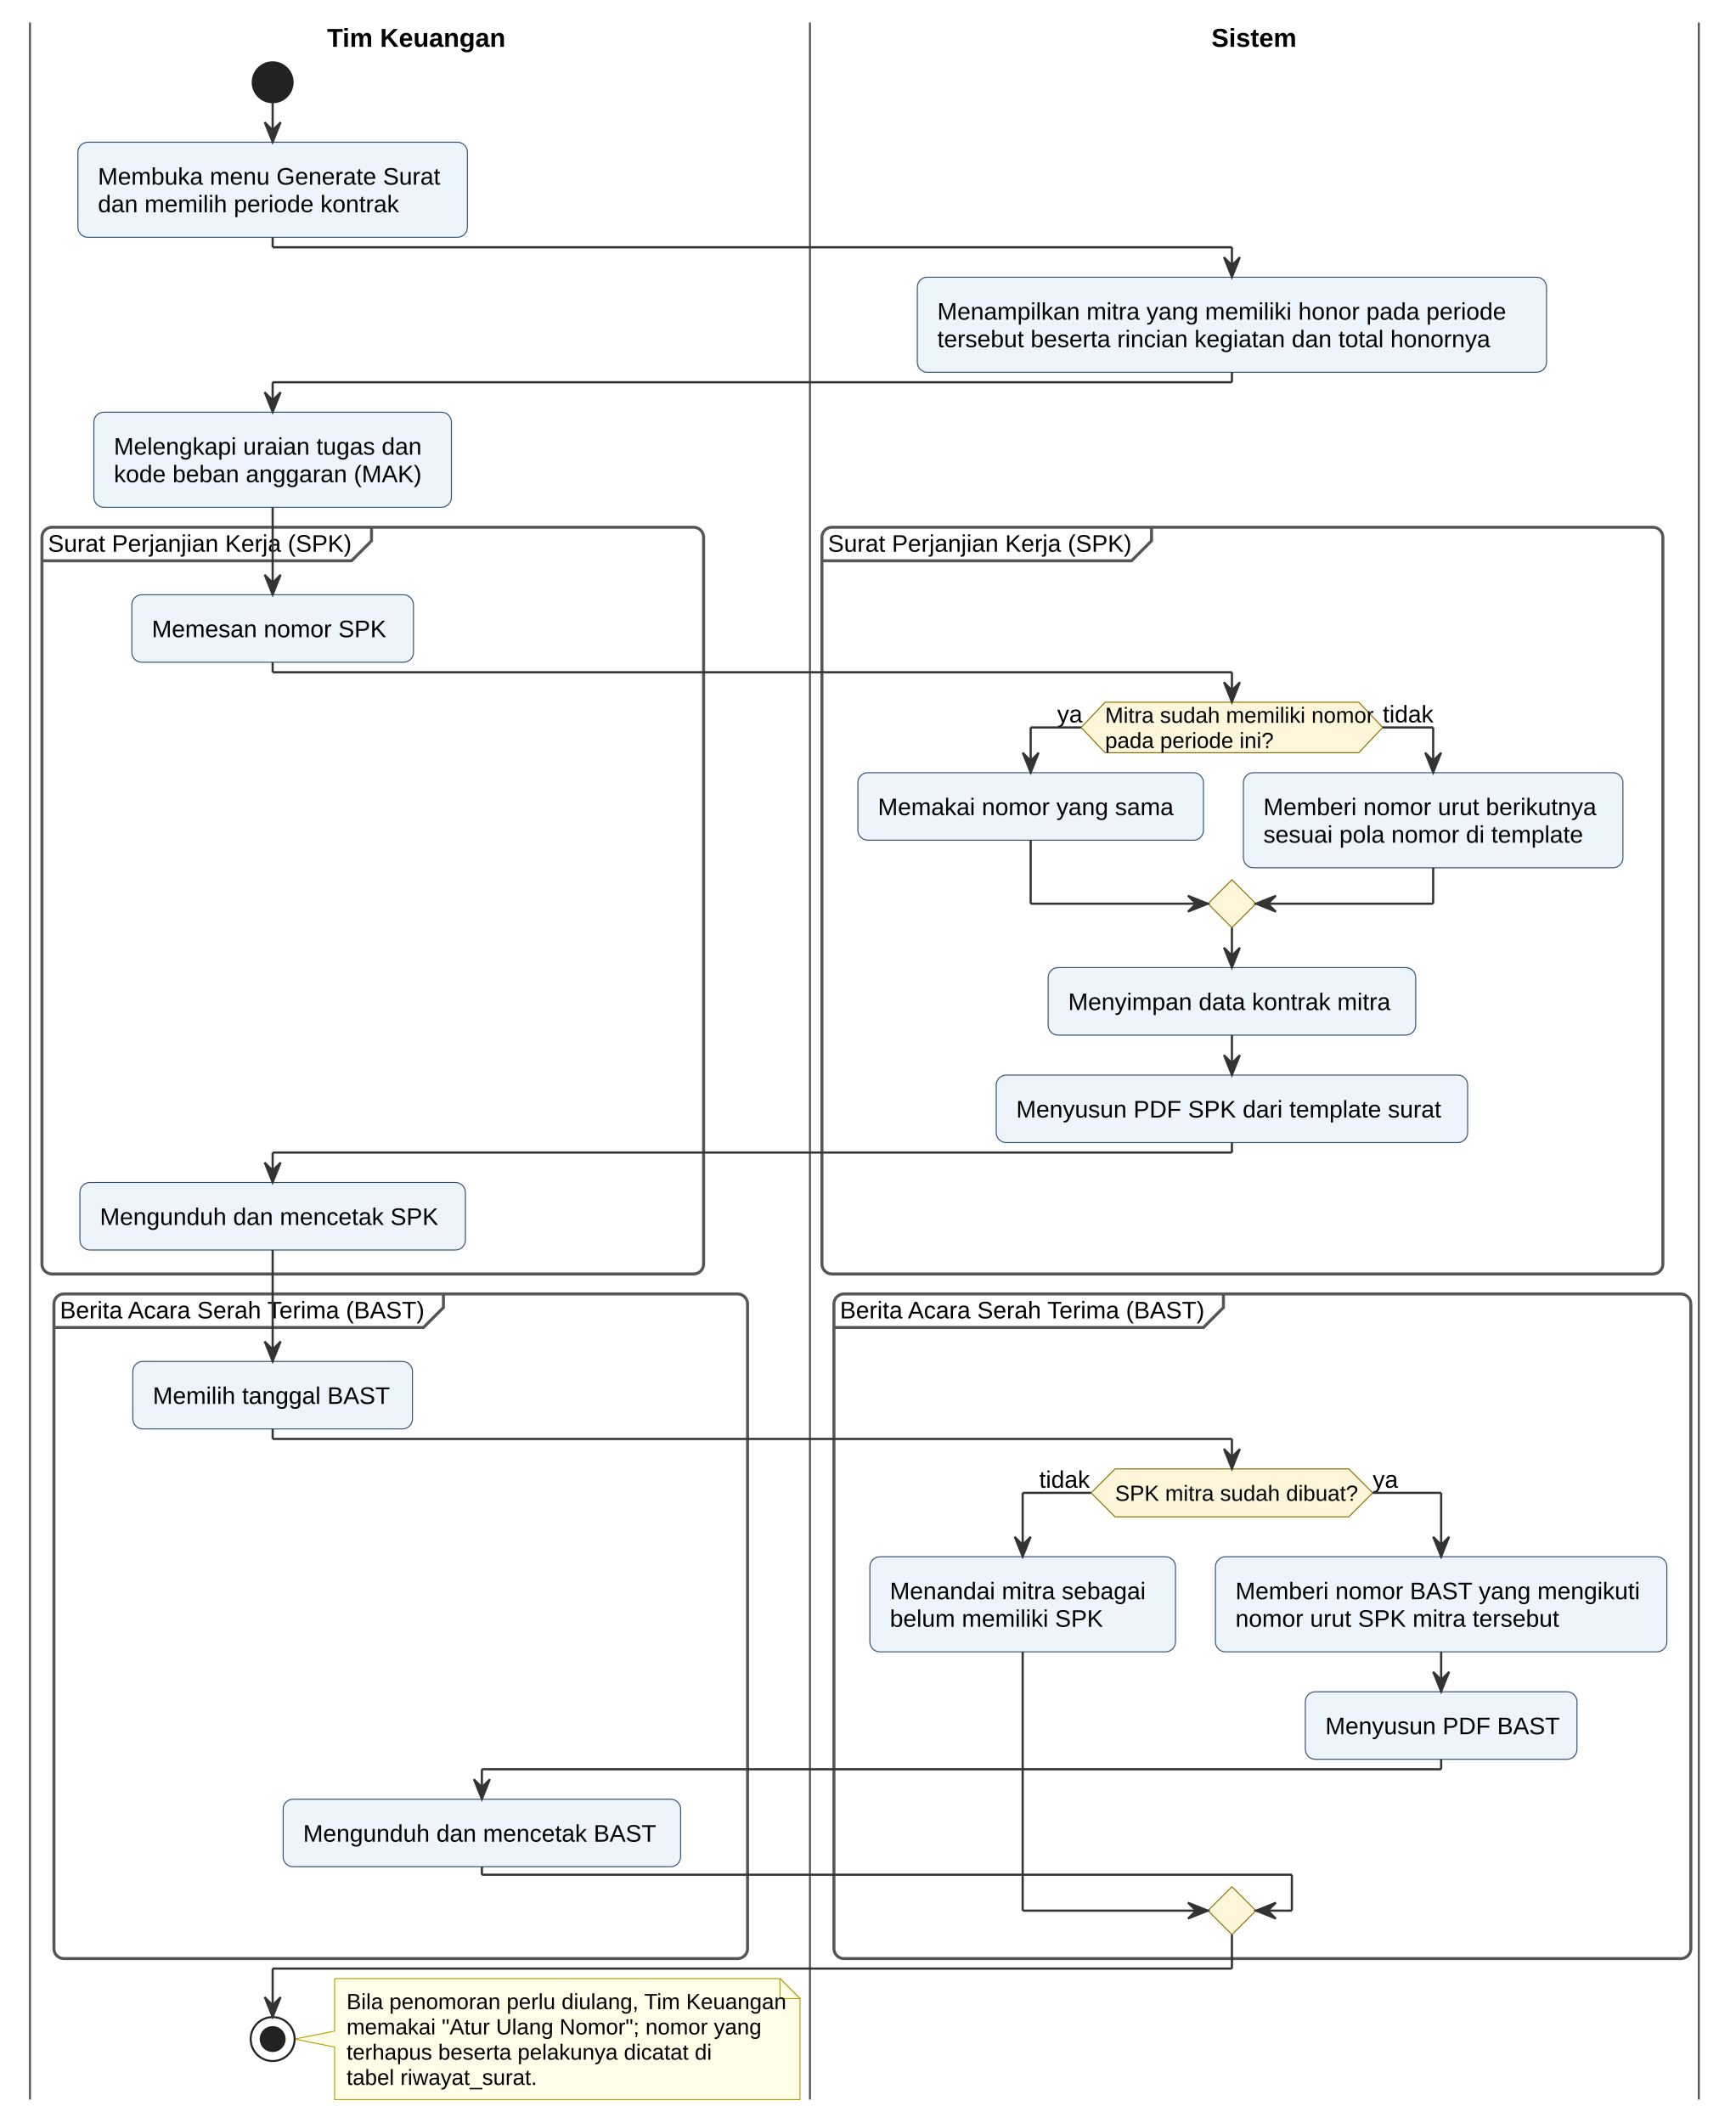
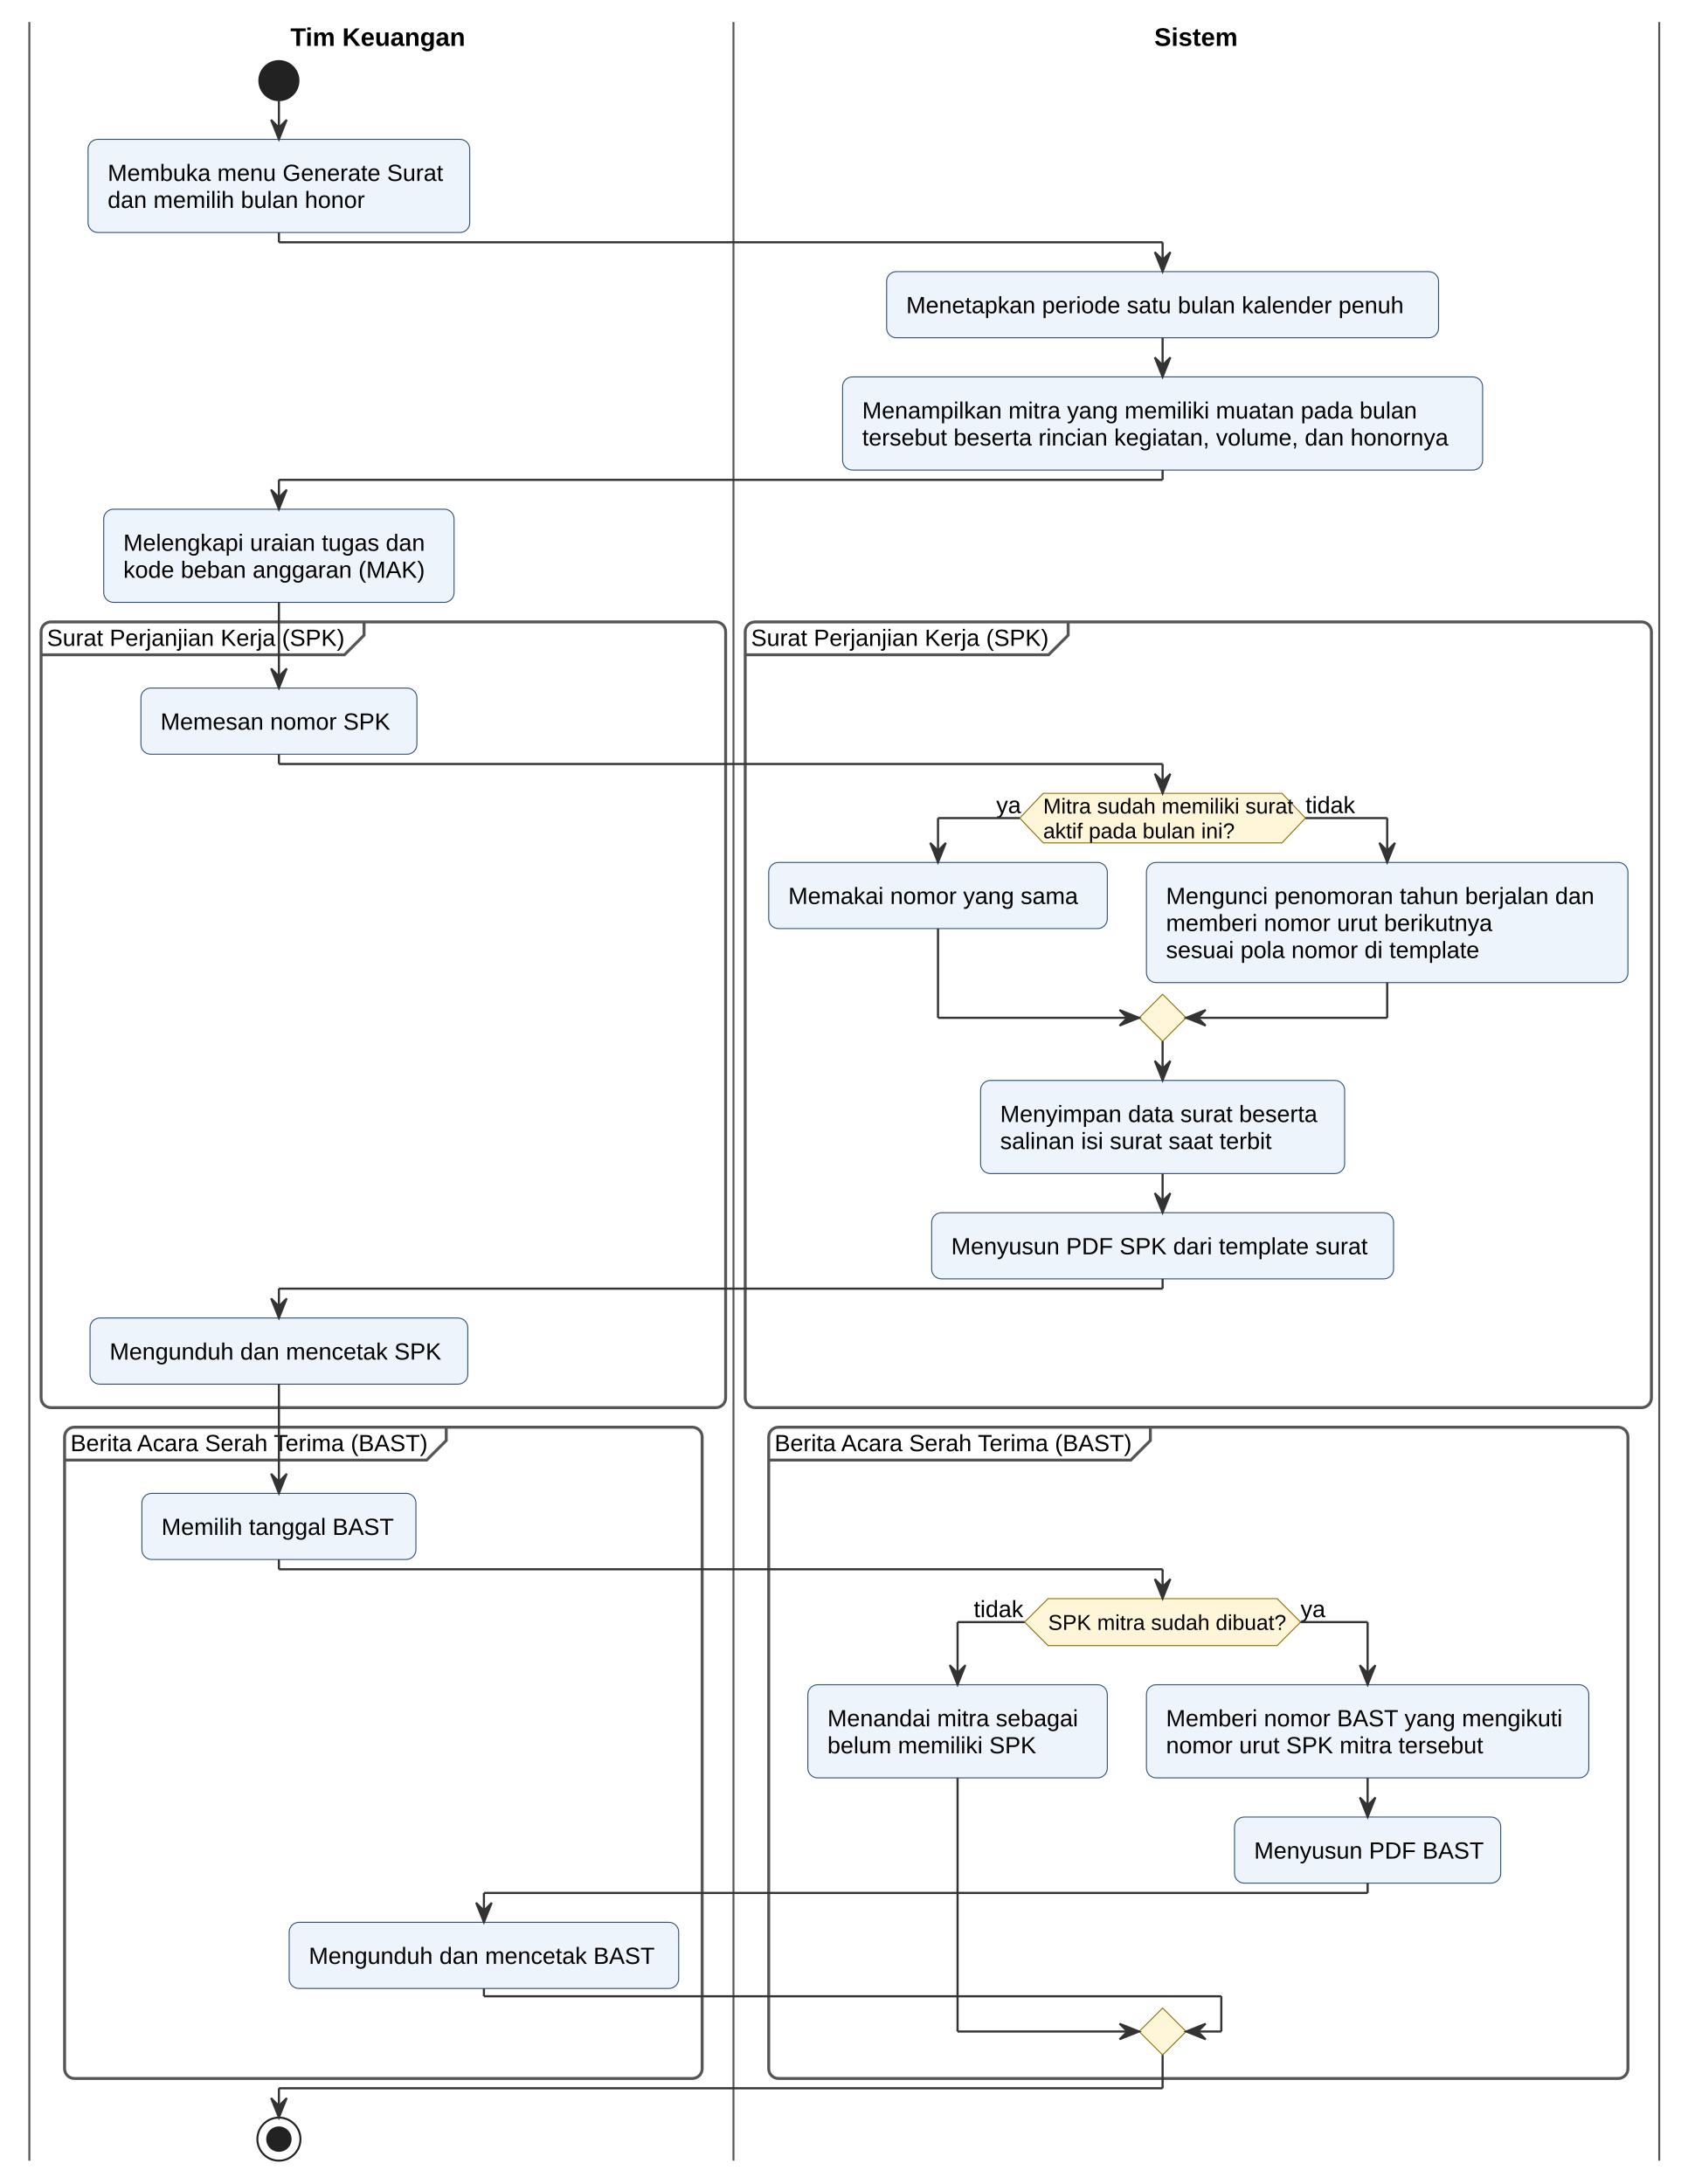
- <svg xmlns="http://www.w3.org/2000/svg" contentStyleType="text/css" height="1063px" preserveAspectRatio="none" style="width:869px;height:1063px;background:#FFFFFF;" version="1.1" viewBox="0 0 869 1063" width="869px" zoomAndPan="magnify">
+ <svg xmlns="http://www.w3.org/2000/svg" contentStyleType="text/css" height="1116px" preserveAspectRatio="none" style="width:866px;height:1116px;background:#FFFFFF;" version="1.1" viewBox="0 0 866 1116" width="866px" zoomAndPan="magnify">
  <defs />
  <g>
-     <rect fill="none" height="14.949" style="stroke:none;stroke-width:1.0;" width="836.5" x="15" y="11.255" />
-     <ellipse cx="136.5" cy="41.204" fill="#222222" rx="10" ry="10" style="stroke:#222222;stroke-width:1.0;" />
-     <rect fill="#EEF4FB" height="47.598" rx="5" ry="5" style="stroke:#2F4F75;stroke-width:0.5;" width="195" x="39" y="71.204" />
-     <text fill="#000000" font-family="Arial" font-size="12" lengthAdjust="spacing" textLength="175" x="49" y="92.46">Membuka menu Generate Surat</text>
-     <text fill="#000000" font-family="Arial" font-size="12" lengthAdjust="spacing" textLength="157" x="49" y="106.258">dan memilih periode kontrak</text>
-     <rect fill="#EEF4FB" height="47.598" rx="5" ry="5" style="stroke:#2F4F75;stroke-width:0.5;" width="179" x="47" y="206.399" />
-     <text fill="#000000" font-family="Arial" font-size="12" lengthAdjust="spacing" textLength="159" x="57" y="227.655">Melengkapi uraian tugas dan</text>
-     <text fill="#000000" font-family="Arial" font-size="12" lengthAdjust="spacing" textLength="156" x="57" y="241.454">kode beban anggaran (MAK)</text>
-     <rect fill="none" height="373.89" rx="5" ry="5" style="stroke:#555555;stroke-width:1.5;" width="331.25" x="21" y="263.997" />
-     <path d="M186,263.997 L186,270.795 L176,280.795 L21,280.795 " fill="none" style="stroke:#555555;stroke-width:1.5;" />
-     <text fill="#000000" font-family="Arial" font-size="12" lengthAdjust="spacing" textLength="155" x="24" y="276.252">Surat Perjanjian Kerja (SPK)</text>
-     <rect fill="#EEF4FB" height="33.799" rx="5" ry="5" style="stroke:#2F4F75;stroke-width:0.5;" width="141" x="66" y="297.795" />
-     <text fill="#000000" font-family="Arial" font-size="12" lengthAdjust="spacing" textLength="121" x="76" y="319.051">Memesan nomor SPK</text>
-     <rect fill="#EEF4FB" height="33.799" rx="5" ry="5" style="stroke:#2F4F75;stroke-width:0.5;" width="193" x="40" y="592.087" />
-     <text fill="#000000" font-family="Arial" font-size="12" lengthAdjust="spacing" textLength="173" x="50" y="613.343">Mengunduh dan mencetak SPK</text>
-     <rect fill="none" height="332.793" rx="5" ry="5" style="stroke:#555555;stroke-width:1.5;" width="347.25" x="27" y="647.886" />
-     <path d="M222,647.886 L222,654.685 L212,664.685 L27,664.685 " fill="none" style="stroke:#555555;stroke-width:1.5;" />
-     <text fill="#000000" font-family="Arial" font-size="12" lengthAdjust="spacing" textLength="185" x="30" y="660.142">Berita Acara Serah Terima (BAST)</text>
-     <rect fill="#EEF4FB" height="33.799" rx="5" ry="5" style="stroke:#2F4F75;stroke-width:0.5;" width="140" x="66.5" y="681.685" />
-     <text fill="#000000" font-family="Arial" font-size="12" lengthAdjust="spacing" textLength="120" x="76.5" y="702.941">Memilih tanggal BAST</text>
-     <rect fill="#EEF4FB" height="33.799" rx="5" ry="5" style="stroke:#2F4F75;stroke-width:0.5;" width="199" x="141.75" y="900.88" />
-     <text fill="#000000" font-family="Arial" font-size="12" lengthAdjust="spacing" textLength="179" x="151.75" y="922.136">Mengunduh dan mencetak BAST</text>
-     <path d="M167.5,990.679 L167.5,1016.977 L147.5,1020.977 L167.5,1024.977 L167.5,1051.275 A0,0 0 0 0 167.5,1051.275 L400.5,1051.275 A0,0 0 0 0 400.5,1051.275 L400.5,1000.679 L390.5,990.679 L167.5,990.679 A0,0 0 0 0 167.5,990.679 " fill="#FFFDE7" style="stroke:#B8A200;stroke-width:0.5;" />
-     <path d="M390.5,990.679 L390.5,1000.679 L400.5,1000.679 L390.5,990.679 " fill="#FFFDE7" style="stroke:#B8A200;stroke-width:0.5;" />
-     <text fill="#000000" font-family="Arial" font-size="11" lengthAdjust="spacing" textLength="212" x="173.5" y="1005.997">Bila penomoran perlu diulang, Tim Keuangan</text>
-     <text fill="#000000" font-family="Arial" font-size="11" lengthAdjust="spacing" textLength="200" x="173.5" y="1018.646">memakai "Atur Ulang Nomor"; nomor yang</text>
-     <text fill="#000000" font-family="Arial" font-size="11" lengthAdjust="spacing" textLength="181" x="173.5" y="1031.295">terhapus beserta pelakunya dicatat di</text>
-     <text fill="#000000" font-family="Arial" font-size="11" lengthAdjust="spacing" textLength="97" x="173.5" y="1043.944">tabel riwayat_surat.</text>
-     <ellipse cx="136.5" cy="1020.977" fill="none" rx="11" ry="11" style="stroke:#222222;stroke-width:1.0;" />
-     <ellipse cx="136.5" cy="1020.977" fill="#222222" rx="6" ry="6" style="stroke:#222222;stroke-width:1.0;" />
-     <line style="stroke:#555555;stroke-width:1.0;" x1="15" x2="15" y1="11.255" y2="1051.275" />
-     <rect fill="#EEF4FB" height="47.598" rx="5" ry="5" style="stroke:#2F4F75;stroke-width:0.5;" width="315" x="459.25" y="138.801" />
-     <text fill="#000000" font-family="Arial" font-size="12" lengthAdjust="spacing" textLength="295" x="469.25" y="160.057">Menampilkan mitra yang memiliki honor pada periode</text>
-     <text fill="#000000" font-family="Arial" font-size="12" lengthAdjust="spacing" textLength="284" x="469.25" y="173.856">tersebut beserta rincian kegiatan dan total honornya</text>
-     <rect fill="none" height="373.89" rx="5" ry="5" style="stroke:#555555;stroke-width:1.5;" width="421" x="411.5" y="263.997" />
-     <path d="M576.5,263.997 L576.5,270.795 L566.5,280.795 L411.5,280.795 " fill="none" style="stroke:#555555;stroke-width:1.5;" />
-     <text fill="#000000" font-family="Arial" font-size="12" lengthAdjust="spacing" textLength="155" x="414.5" y="276.252">Surat Perjanjian Kerja (SPK)</text>
-     <polygon fill="#FFF6D9" points="553.25,351.594,680.25,351.594,692.25,364.243,680.25,376.892,553.25,376.892,541.25,364.243,553.25,351.594" style="stroke:#8A6D00;stroke-width:0.5;" />
-     <text fill="#000000" font-family="Arial" font-size="11" lengthAdjust="spacing" textLength="127" x="553.25" y="361.912">Mitra sudah memiliki nomor</text>
-     <text fill="#000000" font-family="Arial" font-size="11" lengthAdjust="spacing" textLength="82" x="553.25" y="374.561">pada periode ini?</text>
-     <text fill="#000000" font-family="Arial" font-size="12" lengthAdjust="spacing" textLength="12" x="529.25" y="361.7">ya</text>
-     <text fill="#000000" font-family="Arial" font-size="12" lengthAdjust="spacing" textLength="26" x="692.25" y="361.7">tidak</text>
-     <rect fill="#EEF4FB" height="33.799" rx="5" ry="5" style="stroke:#2F4F75;stroke-width:0.5;" width="173" x="429.5" y="386.892" />
-     <text fill="#000000" font-family="Arial" font-size="12" lengthAdjust="spacing" textLength="153" x="439.5" y="408.148">Memakai nomor yang sama</text>
-     <rect fill="#EEF4FB" height="47.598" rx="5" ry="5" style="stroke:#2F4F75;stroke-width:0.5;" width="190" x="622.5" y="386.892" />
-     <text fill="#000000" font-family="Arial" font-size="12" lengthAdjust="spacing" textLength="170" x="632.5" y="408.148">Memberi nomor urut berikutnya</text>
-     <text fill="#000000" font-family="Arial" font-size="12" lengthAdjust="spacing" textLength="168" x="632.5" y="421.947">sesuai pola nomor di template</text>
-     <polygon fill="#FFF6D9" points="616.75,440.49,628.75,452.49,616.75,464.49,604.75,452.49,616.75,440.49" style="stroke:#8A6D00;stroke-width:0.5;" />
-     <rect fill="#EEF4FB" height="33.799" rx="5" ry="5" style="stroke:#2F4F75;stroke-width:0.5;" width="184" x="524.75" y="484.49" />
-     <text fill="#000000" font-family="Arial" font-size="12" lengthAdjust="spacing" textLength="164" x="534.75" y="505.746">Menyimpan data kontrak mitra</text>
-     <rect fill="#EEF4FB" height="33.799" rx="5" ry="5" style="stroke:#2F4F75;stroke-width:0.5;" width="236" x="498.75" y="538.289" />
-     <text fill="#000000" font-family="Arial" font-size="12" lengthAdjust="spacing" textLength="216" x="508.75" y="559.544">Menyusun PDF SPK dari template surat</text>
-     <rect fill="none" height="332.793" rx="5" ry="5" style="stroke:#555555;stroke-width:1.5;" width="429" x="417.5" y="647.886" />
-     <path d="M612.5,647.886 L612.5,654.685 L602.5,664.685 L417.5,664.685 " fill="none" style="stroke:#555555;stroke-width:1.5;" />
-     <text fill="#000000" font-family="Arial" font-size="12" lengthAdjust="spacing" textLength="185" x="420.5" y="660.142">Berita Acara Serah Terima (BAST)</text>
-     <polygon fill="#FFF6D9" points="558.25,735.484,675.25,735.484,687.25,747.484,675.25,759.484,558.25,759.484,546.25,747.484,558.25,735.484" style="stroke:#8A6D00;stroke-width:0.5;" />
-     <text fill="#000000" font-family="Arial" font-size="11" lengthAdjust="spacing" textLength="117" x="558.25" y="751.477">SPK mitra sudah dibuat?</text>
-     <text fill="#000000" font-family="Arial" font-size="12" lengthAdjust="spacing" textLength="26" x="520.25" y="744.941">tidak</text>
-     <text fill="#000000" font-family="Arial" font-size="12" lengthAdjust="spacing" textLength="12" x="687.25" y="744.941">ya</text>
-     <rect fill="#EEF4FB" height="47.598" rx="5" ry="5" style="stroke:#2F4F75;stroke-width:0.5;" width="153" x="435.5" y="779.484" />
-     <text fill="#000000" font-family="Arial" font-size="12" lengthAdjust="spacing" textLength="133" x="445.5" y="800.74">Menandai mitra sebagai</text>
-     <text fill="#000000" font-family="Arial" font-size="12" lengthAdjust="spacing" textLength="112" x="445.5" y="814.539">belum memiliki SPK</text>
-     <rect fill="#EEF4FB" height="47.598" rx="5" ry="5" style="stroke:#2F4F75;stroke-width:0.5;" width="226" x="608.5" y="779.484" />
-     <text fill="#000000" font-family="Arial" font-size="12" lengthAdjust="spacing" textLength="206" x="618.5" y="800.74">Memberi nomor BAST yang mengikuti</text>
-     <text fill="#000000" font-family="Arial" font-size="12" lengthAdjust="spacing" textLength="166" x="618.5" y="814.539">nomor urut SPK mitra tersebut</text>
-     <rect fill="#EEF4FB" height="33.799" rx="5" ry="5" style="stroke:#2F4F75;stroke-width:0.5;" width="136" x="653.5" y="847.082" />
-     <text fill="#000000" font-family="Arial" font-size="12" lengthAdjust="spacing" textLength="116" x="663.5" y="868.337">Menyusun PDF BAST</text>
-     <polygon fill="#FFF6D9" points="616.75,944.679,628.75,956.679,616.75,968.679,604.75,956.679,616.75,944.679" style="stroke:#8A6D00;stroke-width:0.5;" />
-     <line style="stroke:#555555;stroke-width:1.0;" x1="405.5" x2="405.5" y1="11.255" y2="1051.275" />
-     <line style="stroke:#555555;stroke-width:1.0;" x1="850.5" x2="850.5" y1="11.255" y2="1051.275" />
-     <line style="stroke:#333333;stroke-width:1.1;" x1="136.5" x2="136.5" y1="51.204" y2="71.204" />
-     <polygon fill="#333333" points="132.5,61.204,136.5,71.204,140.5,61.204,136.5,65.204" style="stroke:#333333;stroke-width:1.0;" />
-     <line style="stroke:#333333;stroke-width:1.1;" x1="136.5" x2="136.5" y1="253.997" y2="297.795" />
-     <polygon fill="#333333" points="132.5,287.795,136.5,297.795,140.5,287.795,136.5,291.795" style="stroke:#333333;stroke-width:1.0;" />
-     <line style="stroke:#333333;stroke-width:1.1;" x1="136.5" x2="136.5" y1="625.886" y2="681.685" />
-     <polygon fill="#333333" points="132.5,671.685,136.5,681.685,140.5,671.685,136.5,675.685" style="stroke:#333333;stroke-width:1.0;" />
-     <line style="stroke:#333333;stroke-width:1.1;" x1="541.25" x2="516" y1="364.243" y2="364.243" />
-     <line style="stroke:#333333;stroke-width:1.1;" x1="516" x2="516" y1="364.243" y2="386.892" />
-     <polygon fill="#333333" points="512,376.892,516,386.892,520,376.892,516,380.892" style="stroke:#333333;stroke-width:1.0;" />
-     <line style="stroke:#333333;stroke-width:1.1;" x1="692.25" x2="717.5" y1="364.243" y2="364.243" />
-     <line style="stroke:#333333;stroke-width:1.1;" x1="717.5" x2="717.5" y1="364.243" y2="386.892" />
-     <polygon fill="#333333" points="713.5,376.892,717.5,386.892,721.5,376.892,717.5,380.892" style="stroke:#333333;stroke-width:1.0;" />
-     <line style="stroke:#333333;stroke-width:1.1;" x1="516" x2="516" y1="420.691" y2="452.49" />
-     <line style="stroke:#333333;stroke-width:1.1;" x1="516" x2="604.75" y1="452.49" y2="452.49" />
-     <polygon fill="#333333" points="594.75,448.49,604.75,452.49,594.75,456.49,598.75,452.49" style="stroke:#333333;stroke-width:1.0;" />
-     <line style="stroke:#333333;stroke-width:1.1;" x1="717.5" x2="717.5" y1="434.49" y2="452.49" />
-     <line style="stroke:#333333;stroke-width:1.1;" x1="717.5" x2="628.75" y1="452.49" y2="452.49" />
-     <polygon fill="#333333" points="638.75,448.49,628.75,452.49,638.75,456.49,634.75,452.49" style="stroke:#333333;stroke-width:1.0;" />
-     <line style="stroke:#333333;stroke-width:1.1;" x1="616.75" x2="616.75" y1="464.49" y2="484.49" />
-     <polygon fill="#333333" points="612.75,474.49,616.75,484.49,620.75,474.49,616.75,478.49" style="stroke:#333333;stroke-width:1.0;" />
-     <line style="stroke:#333333;stroke-width:1.1;" x1="616.75" x2="616.75" y1="518.289" y2="538.289" />
-     <polygon fill="#333333" points="612.75,528.289,616.75,538.289,620.75,528.289,616.75,532.289" style="stroke:#333333;stroke-width:1.0;" />
-     <line style="stroke:#333333;stroke-width:1.1;" x1="721.5" x2="721.5" y1="827.082" y2="847.082" />
-     <polygon fill="#333333" points="717.5,837.082,721.5,847.082,725.5,837.082,721.5,841.082" style="stroke:#333333;stroke-width:1.0;" />
-     <line style="stroke:#333333;stroke-width:1.1;" x1="546.25" x2="512" y1="747.484" y2="747.484" />
-     <line style="stroke:#333333;stroke-width:1.1;" x1="512" x2="512" y1="747.484" y2="779.484" />
-     <polygon fill="#333333" points="508,769.484,512,779.484,516,769.484,512,773.484" style="stroke:#333333;stroke-width:1.0;" />
-     <line style="stroke:#333333;stroke-width:1.1;" x1="687.25" x2="721.5" y1="747.484" y2="747.484" />
-     <line style="stroke:#333333;stroke-width:1.1;" x1="721.5" x2="721.5" y1="747.484" y2="779.484" />
-     <polygon fill="#333333" points="717.5,769.484,721.5,779.484,725.5,769.484,721.5,773.484" style="stroke:#333333;stroke-width:1.0;" />
-     <line style="stroke:#333333;stroke-width:1.1;" x1="512" x2="512" y1="827.082" y2="956.679" />
-     <line style="stroke:#333333;stroke-width:1.1;" x1="512" x2="604.75" y1="956.679" y2="956.679" />
-     <polygon fill="#333333" points="594.75,952.679,604.75,956.679,594.75,960.679,598.75,956.679" style="stroke:#333333;stroke-width:1.0;" />
-     <line style="stroke:#333333;stroke-width:1.1;" x1="136.5" x2="136.5" y1="118.801" y2="123.801" />
-     <line style="stroke:#333333;stroke-width:1.1;" x1="136.5" x2="616.75" y1="123.801" y2="123.801" />
-     <line style="stroke:#333333;stroke-width:1.1;" x1="616.75" x2="616.75" y1="123.801" y2="138.801" />
-     <polygon fill="#333333" points="612.75,128.801,616.75,138.801,620.75,128.801,616.75,132.801" style="stroke:#333333;stroke-width:1.0;" />
-     <line style="stroke:#333333;stroke-width:1.1;" x1="616.75" x2="616.75" y1="186.399" y2="191.399" />
-     <line style="stroke:#333333;stroke-width:1.1;" x1="616.75" x2="136.5" y1="191.399" y2="191.399" />
-     <line style="stroke:#333333;stroke-width:1.1;" x1="136.5" x2="136.5" y1="191.399" y2="206.399" />
-     <polygon fill="#333333" points="132.5,196.399,136.5,206.399,140.5,196.399,136.5,200.399" style="stroke:#333333;stroke-width:1.0;" />
-     <line style="stroke:#333333;stroke-width:1.1;" x1="136.5" x2="136.5" y1="331.594" y2="336.594" />
-     <line style="stroke:#333333;stroke-width:1.1;" x1="136.5" x2="616.75" y1="336.594" y2="336.594" />
-     <line style="stroke:#333333;stroke-width:1.1;" x1="616.75" x2="616.75" y1="336.594" y2="351.594" />
-     <polygon fill="#333333" points="612.75,341.594,616.75,351.594,620.75,341.594,616.75,345.594" style="stroke:#333333;stroke-width:1.0;" />
-     <line style="stroke:#333333;stroke-width:1.1;" x1="616.75" x2="616.75" y1="572.087" y2="577.087" />
-     <line style="stroke:#333333;stroke-width:1.1;" x1="616.75" x2="136.5" y1="577.087" y2="577.087" />
-     <line style="stroke:#333333;stroke-width:1.1;" x1="136.5" x2="136.5" y1="577.087" y2="592.087" />
-     <polygon fill="#333333" points="132.5,582.087,136.5,592.087,140.5,582.087,136.5,586.087" style="stroke:#333333;stroke-width:1.0;" />
-     <line style="stroke:#333333;stroke-width:1.1;" x1="721.5" x2="721.5" y1="880.88" y2="885.88" />
-     <line style="stroke:#333333;stroke-width:1.1;" x1="721.5" x2="241.25" y1="885.88" y2="885.88" />
-     <line style="stroke:#333333;stroke-width:1.1;" x1="241.25" x2="241.25" y1="885.88" y2="900.88" />
-     <polygon fill="#333333" points="237.25,890.88,241.25,900.88,245.25,890.88,241.25,894.88" style="stroke:#333333;stroke-width:1.0;" />
-     <line style="stroke:#333333;stroke-width:1.1;" x1="241.25" x2="241.25" y1="934.679" y2="938.679" />
-     <line style="stroke:#333333;stroke-width:1.1;" x1="241.25" x2="646.75" y1="938.679" y2="938.679" />
-     <line style="stroke:#333333;stroke-width:1.1;" x1="646.75" x2="646.75" y1="938.679" y2="956.679" />
-     <line style="stroke:#333333;stroke-width:1.1;" x1="646.75" x2="628.75" y1="956.679" y2="956.679" />
-     <polygon fill="#333333" points="638.75,952.679,628.75,956.679,638.75,960.679,634.75,956.679" style="stroke:#333333;stroke-width:1.0;" />
-     <line style="stroke:#333333;stroke-width:1.1;" x1="136.5" x2="136.5" y1="715.484" y2="720.484" />
-     <line style="stroke:#333333;stroke-width:1.1;" x1="136.5" x2="616.75" y1="720.484" y2="720.484" />
-     <line style="stroke:#333333;stroke-width:1.1;" x1="616.75" x2="616.75" y1="720.484" y2="735.484" />
-     <polygon fill="#333333" points="612.75,725.484,616.75,735.484,620.75,725.484,616.75,729.484" style="stroke:#333333;stroke-width:1.0;" />
-     <line style="stroke:#333333;stroke-width:1.1;" x1="616.75" x2="616.75" y1="968.679" y2="985.679" />
-     <line style="stroke:#333333;stroke-width:1.1;" x1="616.75" x2="136.5" y1="985.679" y2="985.679" />
-     <line style="stroke:#333333;stroke-width:1.1;" x1="136.5" x2="136.5" y1="985.679" y2="1009.977" />
-     <polygon fill="#333333" points="132.5,999.977,136.5,1009.977,140.5,999.977,136.5,1003.977" style="stroke:#333333;stroke-width:1.0;" />
-     <text fill="#000000" font-family="Arial" font-size="13" font-weight="bold" lengthAdjust="spacing" textLength="93" x="163.75" y="23.449">Tim Keuangan</text>
-     <text fill="#000000" font-family="Arial" font-size="13" font-weight="bold" lengthAdjust="spacing" textLength="43" x="606.5" y="23.449">Sistem</text>
+     <rect fill="none" height="14.949" style="stroke:none;stroke-width:1.0;" width="833.75" x="15" y="11.255" />
+     <ellipse cx="142.5" cy="41.204" fill="#222222" rx="10" ry="10" style="stroke:#222222;stroke-width:1.0;" />
+     <rect fill="#EEF4FB" height="47.598" rx="5" ry="5" style="stroke:#2F4F75;stroke-width:0.5;" width="195" x="45" y="71.204" />
+     <text fill="#000000" font-family="Arial" font-size="12" lengthAdjust="spacing" textLength="175" x="55" y="92.46">Membuka menu Generate Surat</text>
+     <text fill="#000000" font-family="Arial" font-size="12" lengthAdjust="spacing" textLength="138" x="55" y="106.258">dan memilih bulan honor</text>
+     <rect fill="#EEF4FB" height="47.598" rx="5" ry="5" style="stroke:#2F4F75;stroke-width:0.5;" width="179" x="53" y="260.198" />
+     <text fill="#000000" font-family="Arial" font-size="12" lengthAdjust="spacing" textLength="159" x="63" y="281.454">Melengkapi uraian tugas dan</text>
+     <text fill="#000000" font-family="Arial" font-size="12" lengthAdjust="spacing" textLength="156" x="63" y="295.252">kode beban anggaran (MAK)</text>
+     <rect fill="none" height="401.487" rx="5" ry="5" style="stroke:#555555;stroke-width:1.5;" width="349.75" x="21" y="317.795" />
+     <path d="M186,317.795 L186,324.594 L176,334.594 L21,334.594 " fill="none" style="stroke:#555555;stroke-width:1.5;" />
+     <text fill="#000000" font-family="Arial" font-size="12" lengthAdjust="spacing" textLength="155" x="24" y="330.051">Surat Perjanjian Kerja (SPK)</text>
+     <rect fill="#EEF4FB" height="33.799" rx="5" ry="5" style="stroke:#2F4F75;stroke-width:0.5;" width="141" x="72" y="351.594" />
+     <text fill="#000000" font-family="Arial" font-size="12" lengthAdjust="spacing" textLength="121" x="82" y="372.85">Memesan nomor SPK</text>
+     <rect fill="#EEF4FB" height="33.799" rx="5" ry="5" style="stroke:#2F4F75;stroke-width:0.5;" width="193" x="46" y="673.484" />
+     <text fill="#000000" font-family="Arial" font-size="12" lengthAdjust="spacing" textLength="173" x="56" y="694.74">Mengunduh dan mencetak SPK</text>
+     <rect fill="none" height="332.793" rx="5" ry="5" style="stroke:#555555;stroke-width:1.5;" width="325.75" x="33" y="729.283" />
+     <path d="M228,729.283 L228,736.082 L218,746.082 L33,746.082 " fill="none" style="stroke:#555555;stroke-width:1.5;" />
+     <text fill="#000000" font-family="Arial" font-size="12" lengthAdjust="spacing" textLength="185" x="36" y="741.539">Berita Acara Serah Terima (BAST)</text>
+     <rect fill="#EEF4FB" height="33.799" rx="5" ry="5" style="stroke:#2F4F75;stroke-width:0.5;" width="140" x="72.5" y="763.082" />
+     <text fill="#000000" font-family="Arial" font-size="12" lengthAdjust="spacing" textLength="120" x="82.5" y="784.337">Memilih tanggal BAST</text>
+     <rect fill="#EEF4FB" height="33.799" rx="5" ry="5" style="stroke:#2F4F75;stroke-width:0.5;" width="199" x="147.75" y="982.277" />
+     <text fill="#000000" font-family="Arial" font-size="12" lengthAdjust="spacing" textLength="179" x="157.75" y="1003.533">Mengunduh dan mencetak BAST</text>
+     <ellipse cx="142.5" cy="1093.076" fill="none" rx="11" ry="11" style="stroke:#222222;stroke-width:1.0;" />
+     <ellipse cx="142.5" cy="1093.076" fill="#222222" rx="6" ry="6" style="stroke:#222222;stroke-width:1.0;" />
+     <line style="stroke:#555555;stroke-width:1.0;" x1="15" x2="15" y1="11.255" y2="1104.076" />
+     <rect fill="#EEF4FB" height="33.799" rx="5" ry="5" style="stroke:#2F4F75;stroke-width:0.5;" width="282" x="453" y="138.801" />
+     <text fill="#000000" font-family="Arial" font-size="12" lengthAdjust="spacing" textLength="262" x="463" y="160.057">Menetapkan periode satu bulan kalender penuh</text>
+     <rect fill="#EEF4FB" height="47.598" rx="5" ry="5" style="stroke:#2F4F75;stroke-width:0.5;" width="327" x="430.5" y="192.6" />
+     <text fill="#000000" font-family="Arial" font-size="12" lengthAdjust="spacing" textLength="294" x="440.5" y="213.856">Menampilkan mitra yang memiliki muatan pada bulan</text>
+     <text fill="#000000" font-family="Arial" font-size="12" lengthAdjust="spacing" textLength="307" x="440.5" y="227.655">tersebut beserta rincian kegiatan, volume, dan honornya</text>
+     <rect fill="none" height="401.487" rx="5" ry="5" style="stroke:#555555;stroke-width:1.5;" width="463" x="380.75" y="317.795" />
+     <path d="M545.75,317.795 L545.75,324.594 L535.75,334.594 L380.75,334.594 " fill="none" style="stroke:#555555;stroke-width:1.5;" />
+     <text fill="#000000" font-family="Arial" font-size="12" lengthAdjust="spacing" textLength="155" x="383.75" y="330.051">Surat Perjanjian Kerja (SPK)</text>
+     <polygon fill="#FFF6D9" points="533,405.393,655,405.393,667,418.042,655,430.691,533,430.691,521,418.042,533,405.393" style="stroke:#8A6D00;stroke-width:0.5;" />
+     <text fill="#000000" font-family="Arial" font-size="11" lengthAdjust="spacing" textLength="122" x="533" y="415.711">Mitra sudah memiliki surat</text>
+     <text fill="#000000" font-family="Arial" font-size="11" lengthAdjust="spacing" textLength="95" x="533" y="428.36">aktif pada bulan ini?</text>
+     <text fill="#000000" font-family="Arial" font-size="12" lengthAdjust="spacing" textLength="12" x="509" y="415.499">ya</text>
+     <text fill="#000000" font-family="Arial" font-size="12" lengthAdjust="spacing" textLength="26" x="667" y="415.499">tidak</text>
+     <rect fill="#EEF4FB" height="33.799" rx="5" ry="5" style="stroke:#2F4F75;stroke-width:0.5;" width="173" x="392.75" y="440.691" />
+     <text fill="#000000" font-family="Arial" font-size="12" lengthAdjust="spacing" textLength="153" x="402.75" y="461.947">Memakai nomor yang sama</text>
+     <rect fill="#EEF4FB" height="61.397" rx="5" ry="5" style="stroke:#2F4F75;stroke-width:0.5;" width="246" x="585.75" y="440.691" />
+     <text fill="#000000" font-family="Arial" font-size="12" lengthAdjust="spacing" textLength="226" x="595.75" y="461.947">Mengunci penomoran tahun berjalan dan</text>
+     <text fill="#000000" font-family="Arial" font-size="12" lengthAdjust="spacing" textLength="172" x="595.75" y="475.746">memberi nomor urut berikutnya</text>
+     <text fill="#000000" font-family="Arial" font-size="12" lengthAdjust="spacing" textLength="168" x="595.75" y="489.544">sesuai pola nomor di template</text>
+     <polygon fill="#FFF6D9" points="594,508.087,606,520.087,594,532.087,582,520.087,594,508.087" style="stroke:#8A6D00;stroke-width:0.5;" />
+     <rect fill="#EEF4FB" height="47.598" rx="5" ry="5" style="stroke:#2F4F75;stroke-width:0.5;" width="186" x="501" y="552.087" />
+     <text fill="#000000" font-family="Arial" font-size="12" lengthAdjust="spacing" textLength="166" x="511" y="573.343">Menyimpan data surat beserta</text>
+     <text fill="#000000" font-family="Arial" font-size="12" lengthAdjust="spacing" textLength="145" x="511" y="587.142">salinan isi surat saat terbit</text>
+     <rect fill="#EEF4FB" height="33.799" rx="5" ry="5" style="stroke:#2F4F75;stroke-width:0.5;" width="236" x="476" y="619.685" />
+     <text fill="#000000" font-family="Arial" font-size="12" lengthAdjust="spacing" textLength="216" x="486" y="640.941">Menyusun PDF SPK dari template surat</text>
+     <rect fill="none" height="332.793" rx="5" ry="5" style="stroke:#555555;stroke-width:1.5;" width="439" x="392.75" y="729.283" />
+     <path d="M587.75,729.283 L587.75,736.082 L577.75,746.082 L392.75,746.082 " fill="none" style="stroke:#555555;stroke-width:1.5;" />
+     <text fill="#000000" font-family="Arial" font-size="12" lengthAdjust="spacing" textLength="185" x="395.75" y="741.539">Berita Acara Serah Terima (BAST)</text>
+     <polygon fill="#FFF6D9" points="535.5,816.88,652.5,816.88,664.5,828.88,652.5,840.88,535.5,840.88,523.5,828.88,535.5,816.88" style="stroke:#8A6D00;stroke-width:0.5;" />
+     <text fill="#000000" font-family="Arial" font-size="11" lengthAdjust="spacing" textLength="117" x="535.5" y="832.874">SPK mitra sudah dibuat?</text>
+     <text fill="#000000" font-family="Arial" font-size="12" lengthAdjust="spacing" textLength="26" x="497.5" y="826.337">tidak</text>
+     <text fill="#000000" font-family="Arial" font-size="12" lengthAdjust="spacing" textLength="12" x="664.5" y="826.337">ya</text>
+     <rect fill="#EEF4FB" height="47.598" rx="5" ry="5" style="stroke:#2F4F75;stroke-width:0.5;" width="153" x="412.75" y="860.88" />
+     <text fill="#000000" font-family="Arial" font-size="12" lengthAdjust="spacing" textLength="133" x="422.75" y="882.136">Menandai mitra sebagai</text>
+     <text fill="#000000" font-family="Arial" font-size="12" lengthAdjust="spacing" textLength="112" x="422.75" y="895.935">belum memiliki SPK</text>
+     <rect fill="#EEF4FB" height="47.598" rx="5" ry="5" style="stroke:#2F4F75;stroke-width:0.5;" width="226" x="585.75" y="860.88" />
+     <text fill="#000000" font-family="Arial" font-size="12" lengthAdjust="spacing" textLength="206" x="595.75" y="882.136">Memberi nomor BAST yang mengikuti</text>
+     <text fill="#000000" font-family="Arial" font-size="12" lengthAdjust="spacing" textLength="166" x="595.75" y="895.935">nomor urut SPK mitra tersebut</text>
+     <rect fill="#EEF4FB" height="33.799" rx="5" ry="5" style="stroke:#2F4F75;stroke-width:0.5;" width="136" x="630.75" y="928.478" />
+     <text fill="#000000" font-family="Arial" font-size="12" lengthAdjust="spacing" textLength="116" x="640.75" y="949.734">Menyusun PDF BAST</text>
+     <polygon fill="#FFF6D9" points="594,1026.076,606,1038.076,594,1050.076,582,1038.076,594,1026.076" style="stroke:#8A6D00;stroke-width:0.5;" />
+     <line style="stroke:#555555;stroke-width:1.0;" x1="374.75" x2="374.75" y1="11.255" y2="1104.076" />
+     <line style="stroke:#555555;stroke-width:1.0;" x1="847.75" x2="847.75" y1="11.255" y2="1104.076" />
+     <line style="stroke:#333333;stroke-width:1.1;" x1="142.5" x2="142.5" y1="51.204" y2="71.204" />
+     <polygon fill="#333333" points="138.5,61.204,142.5,71.204,146.5,61.204,142.5,65.204" style="stroke:#333333;stroke-width:1.0;" />
+     <line style="stroke:#333333;stroke-width:1.1;" x1="142.5" x2="142.5" y1="307.795" y2="351.594" />
+     <polygon fill="#333333" points="138.5,341.594,142.5,351.594,146.5,341.594,142.5,345.594" style="stroke:#333333;stroke-width:1.0;" />
+     <line style="stroke:#333333;stroke-width:1.1;" x1="142.5" x2="142.5" y1="707.283" y2="763.082" />
+     <polygon fill="#333333" points="138.5,753.082,142.5,763.082,146.5,753.082,142.5,757.082" style="stroke:#333333;stroke-width:1.0;" />
+     <line style="stroke:#333333;stroke-width:1.1;" x1="594" x2="594" y1="172.6" y2="192.6" />
+     <polygon fill="#333333" points="590,182.6,594,192.6,598,182.6,594,186.6" style="stroke:#333333;stroke-width:1.0;" />
+     <line style="stroke:#333333;stroke-width:1.1;" x1="521" x2="479.25" y1="418.042" y2="418.042" />
+     <line style="stroke:#333333;stroke-width:1.1;" x1="479.25" x2="479.25" y1="418.042" y2="440.691" />
+     <polygon fill="#333333" points="475.25,430.691,479.25,440.691,483.25,430.691,479.25,434.691" style="stroke:#333333;stroke-width:1.0;" />
+     <line style="stroke:#333333;stroke-width:1.1;" x1="667" x2="708.75" y1="418.042" y2="418.042" />
+     <line style="stroke:#333333;stroke-width:1.1;" x1="708.75" x2="708.75" y1="418.042" y2="440.691" />
+     <polygon fill="#333333" points="704.75,430.691,708.75,440.691,712.75,430.691,708.75,434.691" style="stroke:#333333;stroke-width:1.0;" />
+     <line style="stroke:#333333;stroke-width:1.1;" x1="479.25" x2="479.25" y1="474.49" y2="520.087" />
+     <line style="stroke:#333333;stroke-width:1.1;" x1="479.25" x2="582" y1="520.087" y2="520.087" />
+     <polygon fill="#333333" points="572,516.087,582,520.087,572,524.087,576,520.087" style="stroke:#333333;stroke-width:1.0;" />
+     <line style="stroke:#333333;stroke-width:1.1;" x1="708.75" x2="708.75" y1="502.087" y2="520.087" />
+     <line style="stroke:#333333;stroke-width:1.1;" x1="708.75" x2="606" y1="520.087" y2="520.087" />
+     <polygon fill="#333333" points="616,516.087,606,520.087,616,524.087,612,520.087" style="stroke:#333333;stroke-width:1.0;" />
+     <line style="stroke:#333333;stroke-width:1.1;" x1="594" x2="594" y1="532.087" y2="552.087" />
+     <polygon fill="#333333" points="590,542.087,594,552.087,598,542.087,594,546.087" style="stroke:#333333;stroke-width:1.0;" />
+     <line style="stroke:#333333;stroke-width:1.1;" x1="594" x2="594" y1="599.685" y2="619.685" />
+     <polygon fill="#333333" points="590,609.685,594,619.685,598,609.685,594,613.685" style="stroke:#333333;stroke-width:1.0;" />
+     <line style="stroke:#333333;stroke-width:1.1;" x1="698.75" x2="698.75" y1="908.478" y2="928.478" />
+     <polygon fill="#333333" points="694.75,918.478,698.75,928.478,702.75,918.478,698.75,922.478" style="stroke:#333333;stroke-width:1.0;" />
+     <line style="stroke:#333333;stroke-width:1.1;" x1="523.5" x2="489.25" y1="828.88" y2="828.88" />
+     <line style="stroke:#333333;stroke-width:1.1;" x1="489.25" x2="489.25" y1="828.88" y2="860.88" />
+     <polygon fill="#333333" points="485.25,850.88,489.25,860.88,493.25,850.88,489.25,854.88" style="stroke:#333333;stroke-width:1.0;" />
+     <line style="stroke:#333333;stroke-width:1.1;" x1="664.5" x2="698.75" y1="828.88" y2="828.88" />
+     <line style="stroke:#333333;stroke-width:1.1;" x1="698.75" x2="698.75" y1="828.88" y2="860.88" />
+     <polygon fill="#333333" points="694.75,850.88,698.75,860.88,702.75,850.88,698.75,854.88" style="stroke:#333333;stroke-width:1.0;" />
+     <line style="stroke:#333333;stroke-width:1.1;" x1="489.25" x2="489.25" y1="908.478" y2="1038.076" />
+     <line style="stroke:#333333;stroke-width:1.1;" x1="489.25" x2="582" y1="1038.076" y2="1038.076" />
+     <polygon fill="#333333" points="572,1034.076,582,1038.076,572,1042.076,576,1038.076" style="stroke:#333333;stroke-width:1.0;" />
+     <line style="stroke:#333333;stroke-width:1.1;" x1="142.5" x2="142.5" y1="118.801" y2="123.801" />
+     <line style="stroke:#333333;stroke-width:1.1;" x1="142.5" x2="594" y1="123.801" y2="123.801" />
+     <line style="stroke:#333333;stroke-width:1.1;" x1="594" x2="594" y1="123.801" y2="138.801" />
+     <polygon fill="#333333" points="590,128.801,594,138.801,598,128.801,594,132.801" style="stroke:#333333;stroke-width:1.0;" />
+     <line style="stroke:#333333;stroke-width:1.1;" x1="594" x2="594" y1="240.198" y2="245.198" />
+     <line style="stroke:#333333;stroke-width:1.1;" x1="594" x2="142.5" y1="245.198" y2="245.198" />
+     <line style="stroke:#333333;stroke-width:1.1;" x1="142.5" x2="142.5" y1="245.198" y2="260.198" />
+     <polygon fill="#333333" points="138.5,250.198,142.5,260.198,146.5,250.198,142.5,254.198" style="stroke:#333333;stroke-width:1.0;" />
+     <line style="stroke:#333333;stroke-width:1.1;" x1="142.5" x2="142.5" y1="385.393" y2="390.393" />
+     <line style="stroke:#333333;stroke-width:1.1;" x1="142.5" x2="594" y1="390.393" y2="390.393" />
+     <line style="stroke:#333333;stroke-width:1.1;" x1="594" x2="594" y1="390.393" y2="405.393" />
+     <polygon fill="#333333" points="590,395.393,594,405.393,598,395.393,594,399.393" style="stroke:#333333;stroke-width:1.0;" />
+     <line style="stroke:#333333;stroke-width:1.1;" x1="594" x2="594" y1="653.484" y2="658.484" />
+     <line style="stroke:#333333;stroke-width:1.1;" x1="594" x2="142.5" y1="658.484" y2="658.484" />
+     <line style="stroke:#333333;stroke-width:1.1;" x1="142.5" x2="142.5" y1="658.484" y2="673.484" />
+     <polygon fill="#333333" points="138.5,663.484,142.5,673.484,146.5,663.484,142.5,667.484" style="stroke:#333333;stroke-width:1.0;" />
+     <line style="stroke:#333333;stroke-width:1.1;" x1="698.75" x2="698.75" y1="962.277" y2="967.277" />
+     <line style="stroke:#333333;stroke-width:1.1;" x1="698.75" x2="247.25" y1="967.277" y2="967.277" />
+     <line style="stroke:#333333;stroke-width:1.1;" x1="247.25" x2="247.25" y1="967.277" y2="982.277" />
+     <polygon fill="#333333" points="243.25,972.277,247.25,982.277,251.25,972.277,247.25,976.277" style="stroke:#333333;stroke-width:1.0;" />
+     <line style="stroke:#333333;stroke-width:1.1;" x1="247.25" x2="247.25" y1="1016.076" y2="1020.076" />
+     <line style="stroke:#333333;stroke-width:1.1;" x1="247.25" x2="624" y1="1020.076" y2="1020.076" />
+     <line style="stroke:#333333;stroke-width:1.1;" x1="624" x2="624" y1="1020.076" y2="1038.076" />
+     <line style="stroke:#333333;stroke-width:1.1;" x1="624" x2="606" y1="1038.076" y2="1038.076" />
+     <polygon fill="#333333" points="616,1034.076,606,1038.076,616,1042.076,612,1038.076" style="stroke:#333333;stroke-width:1.0;" />
+     <line style="stroke:#333333;stroke-width:1.1;" x1="142.5" x2="142.5" y1="796.88" y2="801.88" />
+     <line style="stroke:#333333;stroke-width:1.1;" x1="142.5" x2="594" y1="801.88" y2="801.88" />
+     <line style="stroke:#333333;stroke-width:1.1;" x1="594" x2="594" y1="801.88" y2="816.88" />
+     <polygon fill="#333333" points="590,806.88,594,816.88,598,806.88,594,810.88" style="stroke:#333333;stroke-width:1.0;" />
+     <line style="stroke:#333333;stroke-width:1.1;" x1="594" x2="594" y1="1050.076" y2="1067.076" />
+     <line style="stroke:#333333;stroke-width:1.1;" x1="594" x2="142.5" y1="1067.076" y2="1067.076" />
+     <line style="stroke:#333333;stroke-width:1.1;" x1="142.5" x2="142.5" y1="1067.076" y2="1082.076" />
+     <polygon fill="#333333" points="138.5,1072.076,142.5,1082.076,146.5,1072.076,142.5,1076.076" style="stroke:#333333;stroke-width:1.0;" />
+     <text fill="#000000" font-family="Arial" font-size="13" font-weight="bold" lengthAdjust="spacing" textLength="93" x="148.375" y="23.449">Tim Keuangan</text>
+     <text fill="#000000" font-family="Arial" font-size="13" font-weight="bold" lengthAdjust="spacing" textLength="43" x="589.75" y="23.449">Sistem</text>
  </g>
</svg>
